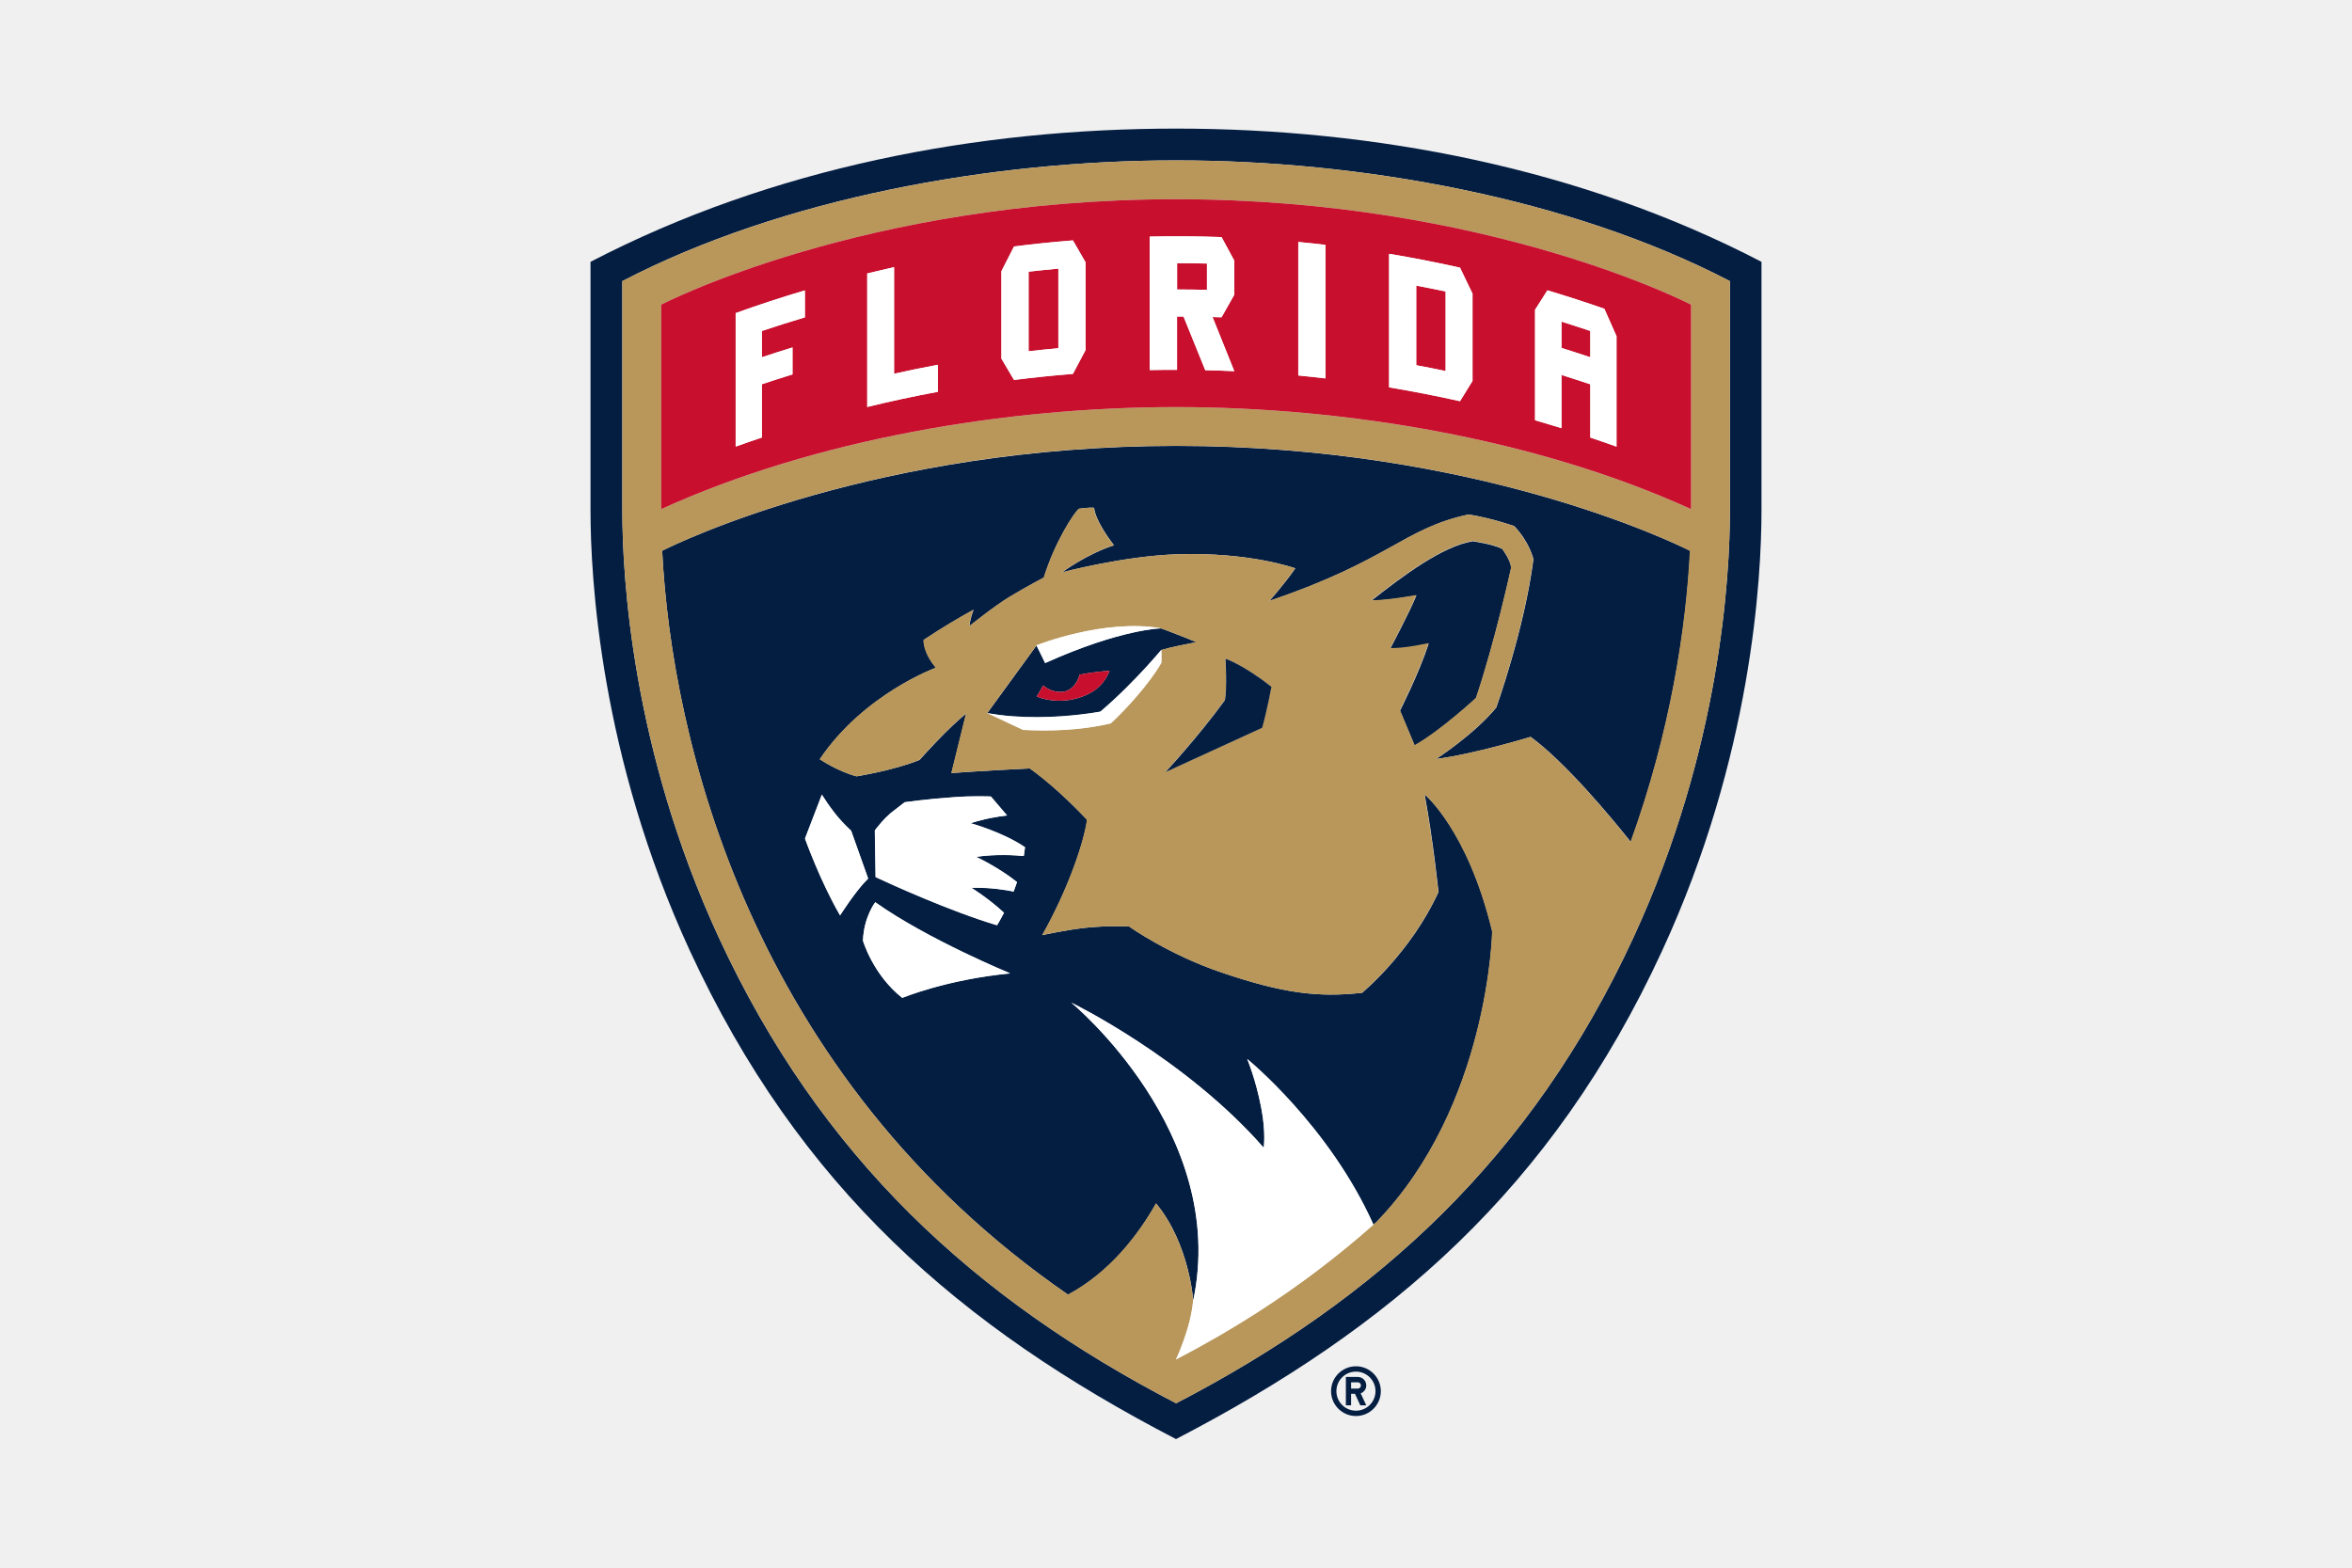
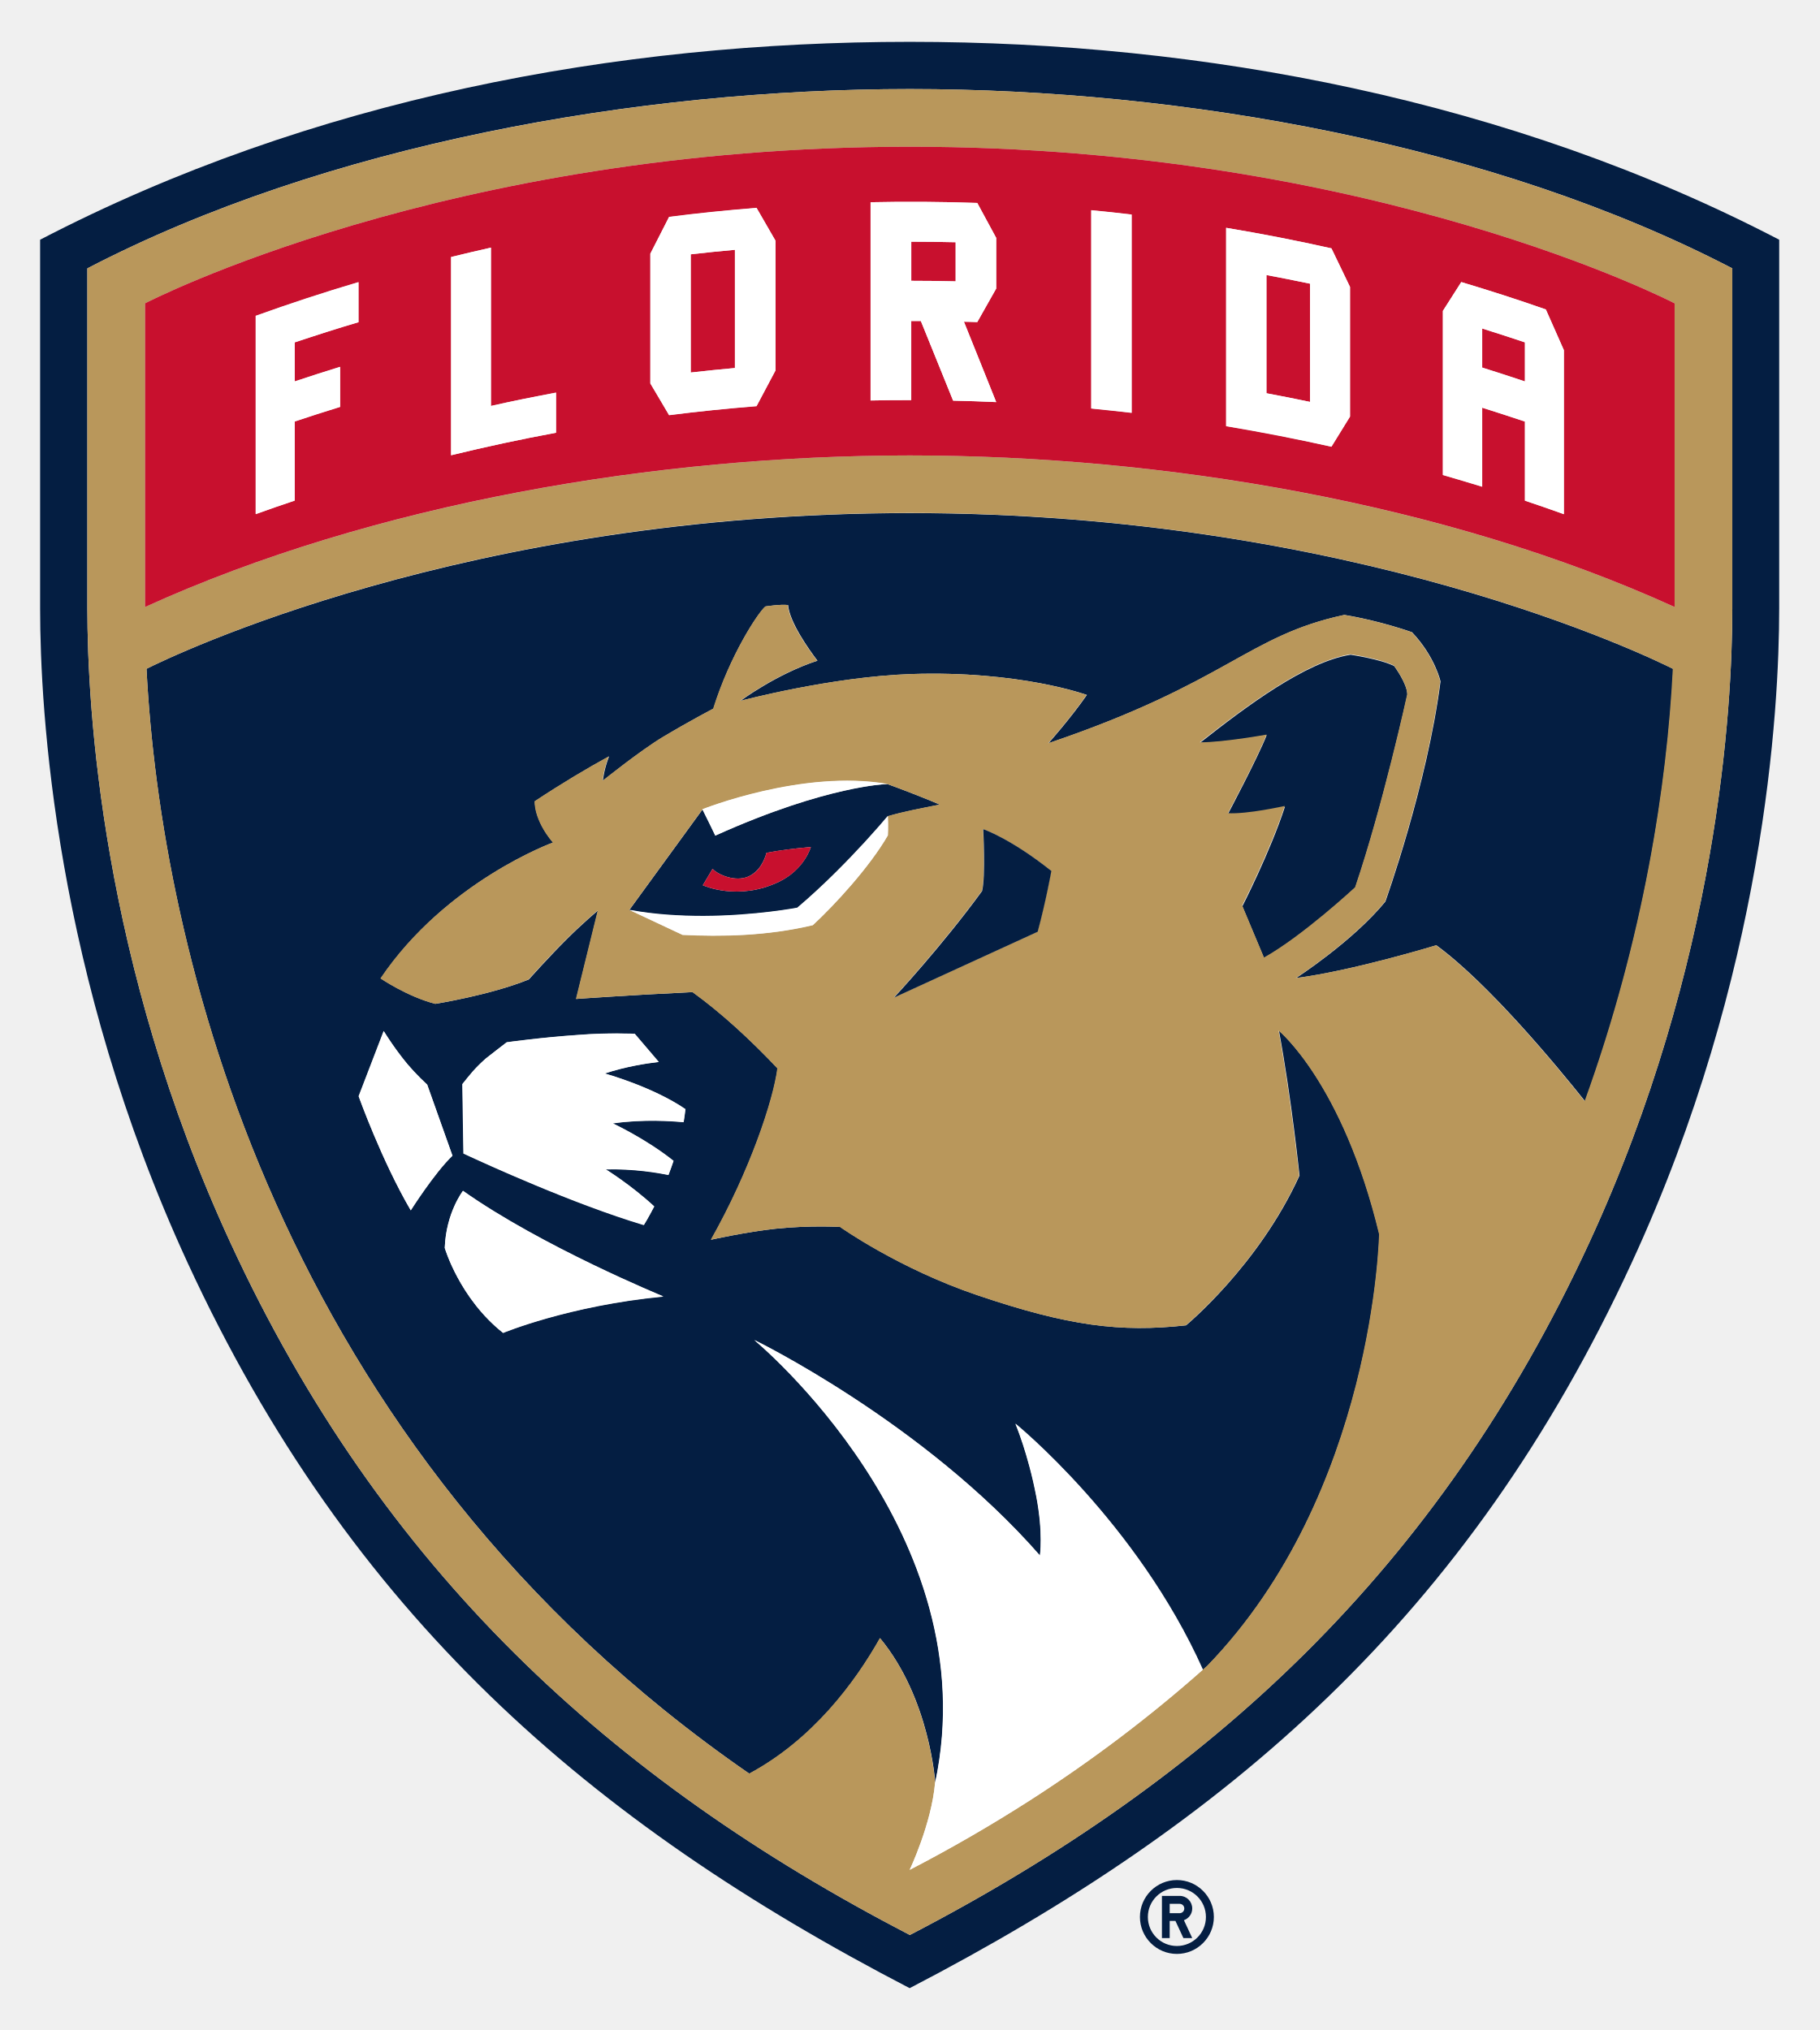
- <svg xmlns="http://www.w3.org/2000/svg" viewBox="0 0 960 640">
+ <svg xmlns="http://www.w3.org/2000/svg" viewBox="230 41 500 558">
  <path fill="#010101" d="M473.954 256.543s-2.28 0-6.79.793c4.51-.743 6.74-.793 6.79-.793" />
  <path fill="#041e42" d="M270.265 224.84c3.866 76.188 35.435 213.801 165.677 303.711 17.445-9.313 29.042-25.016 35.931-37.252 13.728 16.595 15.165 39.729 15.165 39.729 14.669-68.708-49.708-121.713-49.708-121.713s46.437 22.589 78.502 59.247c0 0 .941-6.192-.991-16.248-2.231-11.741-5.749-20.013-5.749-20.013s33.452 27.196 51.542 67.667c.396-.346.792-.743 1.238-1.09 45.942-47.506 47.231-118.641 47.231-118.641-10.011-41.512-27.605-55.927-27.605-55.927 3.519 18.973 5.65 39.828 5.65 39.828-11.201 24.669-31.173 41.165-31.173 41.165-18.04 1.981-32.313.198-57.291-8.273-21.707-7.331-37.764-18.774-37.764-18.774s-8.276-.496-17.742.495c-8.029.842-17.742 3.022-17.742 3.022 10.754-19.022 17.147-38.342 18.287-47.11-7.335-7.728-15.264-15.109-23.342-20.954-17.842.842-32.016 1.882-32.016 1.882l5.997-24.322s-4.114 3.418-8.673 7.975c-4.906 4.904-10.358 10.997-10.358 10.997-10.655 4.31-25.672 6.688-25.672 6.688-7.681-1.982-15.016-6.985-15.016-6.985 18.039-26.7 47.379-37.351 47.379-37.351-5.353-6.34-5.006-11.344-5.006-11.344 7.484-4.953 14.323-9.015 20.369-12.334-1.487 3.913-1.685 6.687-1.685 6.687s10.259-8.273 16.553-12.037c6.988-4.211 13.827-7.778 13.827-7.778 4.51-14.613 12.291-26.453 14.323-28.087 0 0 4.113-.644 6.194-.397.397 4.756 5.848 12.385 8.079 15.307-11.349 3.716-21.162 11.047-21.162 11.047s24.879-6.638 46.932-7.381c29.835-.991 48.271 5.746 48.271 5.746-4.51 6.49-10.556 13.276-10.556 13.276 49.411-16.743 54.565-29.524 81.327-35.27 9.763 1.585 18.585 4.756 18.585 4.756 6.343 6.687 7.83 13.523 7.83 13.523-3.667 28.533-15.165 60.534-15.165 60.534-9.02 10.998-24.532 21.004-24.532 21.004 15.512-1.981 38.557-9.016 38.557-9.016 14.323 10.453 33.106 33.141 40.887 42.899 16.206-44.979 22.599-87.234 24.234-118.839-6.542-3.269-87.571-42.849-209.735-42.849s-203.342 39.53-209.884 42.8m97.979 182.544c-11.993-9.512-16.008-23.332-16.008-23.332.347-9.66 5.006-15.654 5.006-15.654 21.707 15.356 55.06 29.029 55.06 29.029-26.018 2.476-44.058 10.006-44.058 10.006zm-4.708-75.445c1.784-1.387 4.163-3.27 5.749-4.459 0 0 9.466-1.337 19.774-2.031 8.029-.644 15.413-.297 15.413-.297l6.591 7.728c-3.469.396-8.97 1.238-14.867 3.17 0 0 13.133 3.616 22.202 9.809-.149 1.188-.297 2.377-.495 3.566-2.875-.297-11.102-.891-19.477.347 0 0 9.168 4.26 16.701 10.304-.446 1.337-.941 2.625-1.387 3.864-2.974-.644-9.565-1.784-17.247-1.536 0 0 6.988 4.31 13.331 10.205-1.635 3.12-2.824 5.052-2.824 5.052-19.329-5.796-43.414-16.793-49.56-19.666l-.297-19.072c2.081-2.576 3.221-4.161 6.443-7.034zm-28.1-7.53a96 96 0 0 0 4.956 7.133c2.081 2.725 4.411 5.152 6.988 7.58l6.938 19.517c-4.956 4.706-11.448 15.01-11.448 15.01-8.029-13.672-14.323-31.357-14.323-31.357l6.889-17.933zM480.05 555.053a424 424 0 0 0 33.155-19.171c-10.457 6.688-21.459 13.128-33.155 19.171" />
  <path fill="#041e42" d="M577.434 304.346c10.655-5.994 25.027-19.319 25.027-19.319 7.682-22.688 14.323-53.054 14.323-53.054 0-3.022-3.618-7.877-3.618-7.877-3.618-1.882-11.993-3.12-11.993-3.12-12.39 1.981-28.547 14.118-41.382 24.223 6.69 0 18.337-2.13 18.337-2.13-2.33 5.994-10.656 21.697-10.656 21.697 5.353.347 15.66-1.981 15.66-1.981-4.013 12.335-11.695 27.344-11.695 27.344l5.997 14.316z" />
  <path fill="#041e42" d="M241.025 106.892v101.402c0 27.642 3.965 100.511 40.54 179.819C326.218 484.81 391.884 541.777 480 587.5c87.373-45.376 153.535-102.046 198.436-199.387 36.624-79.308 40.539-152.177 40.539-179.819V106.892C645.132 68.451 560.633 52.5 480.05 52.5s-164.636 15.703-239.025 54.392m465.065 7.876v93.526c0 26.8-3.816 97.439-39.35 174.37-41.382 89.613-104.174 147.373-186.69 190.223-82.17-42.652-145.16-100.313-186.69-190.223-35.534-76.931-39.35-147.57-39.35-174.37v-93.526c65.319-33.982 150.809-49.29 226.04-49.29s160.572 15.258 226.04 49.29" />
  <path fill="#041e42" d="M488.227 262.141c-1.685-.694-3.37-1.437-5.055-2.081-4.956-1.981-9.218-3.517-9.218-3.517s-2.28 0-6.789.793a95 95 0 0 0-5.204 1.04c-7.93 1.783-19.774 5.3-35.386 12.335l-1.486-3.072-2.032-4.111-20.121 27.641c6.839 1.288 13.876 1.685 20.418 1.685 14.273-.05 25.821-2.279 25.821-2.279 7.483-6.291 14.124-13.127 18.634-18.131 1.536-1.634 2.775-3.12 3.816-4.26a207 207 0 0 0 2.428-2.823c4.659-1.338 8.326-1.982 14.174-3.171zm-44.058 21.202c-11.349 5.498-21.013.99-21.013.99s1.437-2.378 2.676-4.508c1.636 1.734 6.245 3.567 9.664 2.18 3.37-1.387 4.708-4.904 5.154-6.588 3.767-.694 7.93-1.239 12.192-1.586 0 0-1.685 6.093-8.673 9.512" />
  <path fill="#b9975b" d="M467.809 272.345c-4.56 4.954-11.151 11.79-18.634 18.131 0 0-11.498 2.229-25.821 2.278 14.273-.049 25.821-2.278 25.821-2.278 7.483-6.291 14.124-13.128 18.634-18.131M426.575 270.661l-1.487-3.071z" />
  <path fill="#b9975b" d="M254.009 208.294c0 26.799 3.816 97.439 39.351 174.37 41.53 89.91 104.471 147.571 186.69 190.222 82.516-42.849 145.308-100.609 186.69-190.222 35.534-76.931 39.35-147.571 39.35-174.37v-93.526c-65.468-34.032-151.107-49.29-226.04-49.29s-160.721 15.308-226.041 49.29zM665.55 343.728c-7.781-9.759-26.564-32.447-40.886-42.899 0 0-22.996 7.034-38.557 9.016 0 0 15.512-10.007 24.532-21.004 0 0 11.497-32.05 15.165-60.534 0 0-1.487-6.836-7.831-13.524 0 0-8.821-3.17-18.584-4.755-26.763 5.746-31.917 18.526-81.327 35.27 0 0 6.095-6.836 10.556-13.276 0 0-18.387-6.737-48.271-5.746-22.054.743-46.933 7.381-46.933 7.381s9.813-7.381 21.162-11.047c-2.23-2.923-7.682-10.502-8.078-15.307-2.131-.248-6.195.396-6.195.396-1.982 1.685-9.763 13.524-14.323 28.088 0 0-6.839 3.616-13.827 7.777-6.244 3.765-16.553 12.038-16.553 12.038s.199-2.774 1.685-6.688c-6.046 3.319-12.885 7.381-20.368 12.335 0 0-.347 5.003 5.005 11.344 0 0-29.339 10.65-47.379 37.351 0 0 7.335 5.003 15.017 6.985 0 0 15.016-2.329 25.672-6.688 0 0 5.402-6.093 10.357-10.997 4.56-4.558 8.673-7.976 8.673-7.976l-5.996 24.323s14.174-1.04 32.015-1.882c8.078 5.845 16.008 13.176 23.342 20.954-1.139 8.768-7.533 28.087-18.287 47.11 0 0 9.714-2.131 17.742-3.022 9.516-.991 17.743-.496 17.743-.496s16.106 11.443 37.764 18.775c24.978 8.471 39.3 10.254 57.29 8.273 0 0 20.022-16.496 31.173-41.166 0 0-2.18-20.855-5.65-39.827 0 0 17.594 14.415 27.605 55.927 0 0-1.288 71.185-47.23 118.641-.396.347-.793.743-1.239 1.09-14.224 12.632-29.983 24.669-47.379 35.815A401 401 0 0 1 480 554.954s5.997-12.582 6.988-23.926c0 0-1.437-23.184-15.165-39.779-6.889 12.236-18.535 27.89-35.931 37.252-130.143-89.81-161.712-227.424-165.627-303.662 6.542-3.269 87.571-42.849 209.735-42.849s203.243 39.53 209.735 42.849c-1.586 31.654-7.979 73.86-24.234 118.84zm-98.127-79.111s8.326-15.653 10.655-21.697c0 0-11.696 2.13-18.337 2.13 12.836-10.056 28.992-22.192 41.382-24.223 0 0 8.376 1.238 11.993 3.121 0 0 3.618 4.854 3.618 7.876 0 0-6.641 30.416-14.322 53.054 0 0-14.323 13.326-25.028 19.32l-5.996-14.317s7.681-15.009 11.695-27.344c0 0-10.357 2.328-15.66 1.981zm-93.42.694c.149 3.022 0 5.35 0 5.35-5.005 8.669-14.521 19.022-20.616 24.669-12.737 3.022-25.176 3.171-35.782 2.675l-14.67-6.885 20.121-27.642s27.605-10.997 50.898-6.935c0 0 4.262 1.536 9.218 3.517 1.635.644 3.37 1.338 5.055 2.081-5.848 1.188-9.515 1.832-14.174 3.17-.248.248-1.09 1.288-2.428 2.824a219 219 0 0 0 2.428-2.824zm25.87 20.607c.992-4.062.298-16.991.298-16.991s7.335 2.427 18.684 11.443c0 0-1.487 8.322-3.767 16.744l-39.449 18.081s13.133-14.168 24.185-29.277zm-230.005-161.54S352.583 81.33 480.05 81.33s210.181 43.048 210.181 43.048v83.47c-63.04-28.682-141.145-41.661-210.181-41.661s-147.241 13.029-210.182 41.661z" />
  <path fill="#c8102e" d="M435.496 282.005c-3.419 1.387-8.028-.446-9.664-2.179-1.239 2.13-2.676 4.507-2.676 4.507s9.664 4.508 21.013-.99c6.988-3.369 8.673-9.511 8.673-9.511-4.262.346-8.475.842-12.192 1.585-.446 1.684-1.734 5.201-5.154 6.588M690.231 207.848v-83.47S607.517 81.331 480.05 81.331s-210.181 43.047-210.181 43.047v83.47c62.94-28.632 140.897-41.66 210.181-41.66s147.142 12.978 210.181 41.66m-63.684-81.389c1.685-2.675 3.37-5.301 5.055-7.926 7.781 2.328 15.562 4.805 23.244 7.53 1.635 3.715 3.32 7.43 4.956 11.195v45.079a459 459 0 0 0-10.705-3.716v-21.746c-3.915-1.288-7.83-2.576-11.746-3.815v21.747c-3.617-1.09-7.186-2.18-10.804-3.22zm-59.57-22.837a489 489 0 0 1 28.943 5.647c1.685 3.518 3.419 7.035 5.104 10.601v35.667c-1.685 2.725-3.419 5.499-5.104 8.273a573 573 0 0 0-28.943-5.647zm-37.07-4.805c3.717.347 7.434.743 11.101 1.189v54.491c-3.717-.446-7.434-.793-11.101-1.189zm-201.41 30.713c-5.848 1.734-11.696 3.616-17.544 5.548v10.75a609 609 0 0 1 12.489-4.013v10.998a521 521 0 0 0-12.489 4.012v21.747a458 458 0 0 0-10.704 3.715v-54.491a508 508 0 0 1 28.248-9.263zm54.318 30.416a524 524 0 0 0-28.844 6.192v-54.491a881 881 0 0 1 10.953-2.576v43.494c5.947-1.338 11.894-2.527 17.891-3.666zm60.313-17.09-5.203 9.808c-8.029.644-16.058 1.436-24.037 2.477-1.734-2.923-3.419-5.846-5.154-8.719v-35.666c1.735-3.369 3.42-6.737 5.154-10.106a556 556 0 0 1 24.037-2.477c1.734 3.022 3.469 5.994 5.203 9.016zm26.118-46.268a527 527 0 0 1 29.339.198c1.735 3.17 3.469 6.39 5.204 9.61v13.92l-5.204 9.214c-1.239 0-2.428-.099-3.667-.099 2.973 7.332 5.897 14.713 8.871 22.094-3.965-.199-7.93-.298-11.845-.397-2.973-7.331-5.897-14.613-8.871-21.895h-2.627v21.747c-3.716 0-7.433 0-11.15.099V96.588z" />
  <path fill="#c8102e" d="M492.638 107.585a501 501 0 0 0-12.192-.148v10.749q6.096 0 12.192.149zM649.097 135.078a1069 1069 0 0 0-11.746-3.814v10.749c3.915 1.239 7.831 2.477 11.746 3.815zM578.029 149.097c4.014.743 8.029 1.536 11.993 2.378v-32.496a569 569 0 0 0-11.993-2.378zM419.835 143.4c4.064-.446 8.078-.891 12.142-1.238v-32.496c-4.064.346-8.128.792-12.142 1.238z" />
  <path fill="#fff" d="M480.446 129.233h2.627c2.973 7.282 5.897 14.564 8.871 21.895 3.965.099 7.929.198 11.845.397-2.974-7.381-5.898-14.762-8.872-22.094 1.239 0 2.429.05 3.668.099l5.204-9.214v-13.92c-1.735-3.22-3.47-6.39-5.204-9.61a527 527 0 0 0-29.339-.198v54.491c3.717-.099 7.434-.099 11.151-.099v-21.747zm0-21.796q6.096 0 12.192.148v10.75a501 501 0 0 0-12.192-.149zM364.923 109.071c-3.667.793-7.285 1.685-10.952 2.576v54.491a524 524 0 0 1 28.843-6.192v-10.997c-5.996 1.089-11.943 2.328-17.891 3.665zM300.298 182.337a456 456 0 0 1 10.705-3.716v-21.746a609 609 0 0 1 12.489-4.013v-10.997a524 524 0 0 0-12.489 4.012v-10.749c5.798-1.932 11.646-3.814 17.544-5.548v-10.997a536 536 0 0 0-28.249 9.263zM637.351 153.06c3.916 1.238 7.831 2.477 11.746 3.814v21.747a458 458 0 0 1 10.705 3.715v-45.078c-1.636-3.716-3.321-7.48-4.956-11.196a552 552 0 0 0-23.244-7.529c-1.685 2.625-3.37 5.3-5.055 7.926v45.078a692 692 0 0 1 10.804 3.22V153.01zm0-21.747c3.916 1.239 7.831 2.477 11.746 3.815v10.749c-3.915-1.288-7.83-2.576-11.746-3.814zM413.888 100.6c-1.734 3.369-3.419 6.737-5.154 10.106v35.667c1.735 2.922 3.42 5.795 5.154 8.718a556 556 0 0 1 24.036-2.477l5.204-9.808v-35.667a1438 1438 0 0 0-5.204-9.016c-8.028.644-16.057 1.437-24.036 2.477m18.089 41.562c-4.064.347-8.127.793-12.142 1.238v-32.496c4.064-.446 8.078-.892 12.142-1.238zM541.008 99.957a445 445 0 0 0-11.102-1.19v54.491c3.717.347 7.434.743 11.102 1.189zM601.024 155.537V119.87c-1.685-3.517-3.42-7.084-5.105-10.601a574 574 0 0 0-28.942-5.647v54.491a488 488 0 0 1 28.942 5.647c1.685-2.774 3.42-5.499 5.105-8.273zm-10.953-4.062a569 569 0 0 0-11.993-2.378v-32.496a462 462 0 0 1 11.993 2.378zM342.919 373.698s6.492-10.254 11.448-15.009l-6.938-19.518c-2.627-2.427-4.907-4.855-6.988-7.579-1.982-2.527-3.618-5.003-4.956-7.134l-6.889 17.933s6.344 17.685 14.323 31.357zM352.236 384.002s4.015 13.821 16.008 23.332c0 0 18.04-7.48 44.058-10.006 0 0-33.353-13.673-55.06-29.029 0 0-4.659 5.994-5.006 15.654zM449.175 290.476s-11.498 2.229-25.821 2.279c-6.492 0-13.579-.397-20.418-1.684l14.669 6.885c10.606.496 22.996.347 35.782-2.675 6.096-5.647 15.611-16 20.617-24.669 0 0 .148-2.329 0-5.35-.248.247-1.091 1.288-2.429 2.823a250 250 0 0 1-3.816 4.261c-4.559 4.953-11.151 11.789-18.634 18.13zM406.95 377.711s1.189-1.883 2.825-5.053c-6.344-5.895-13.332-10.205-13.332-10.205 7.682-.198 14.273.942 17.247 1.536a70 70 0 0 0 1.388-3.864c-7.583-6.043-16.702-10.303-16.702-10.303 8.376-1.239 16.602-.595 19.477-.347.198-1.189.347-2.378.495-3.567-9.019-6.192-22.202-9.808-22.202-9.808 5.897-1.932 11.399-2.774 14.868-3.171l-6.592-7.727s-7.434-.347-15.413.297c-10.308.693-19.774 2.031-19.774 2.031-1.586 1.189-3.965 3.071-5.749 4.458-3.221 2.873-4.361 4.459-6.442 7.034l.297 19.072c6.145 2.873 30.231 13.871 49.559 19.666z" />
  <path fill="#041e42" d="M518.904 280.37c-11.349-9.015-18.684-11.443-18.684-11.443s.694 12.88-.297 16.991c-11.002 15.109-24.185 29.277-24.185 29.277l39.449-18.081c2.28-8.421 3.767-16.744 3.767-16.744z" />
  <path fill="#fff" d="M509.042 432.35s3.519 8.273 5.749 20.013c1.933 10.056.991 16.248.991 16.248-32.015-36.657-78.502-59.246-78.502-59.246s64.378 53.004 49.708 121.712c-.991 11.344-6.988 23.927-6.988 23.927a424 424 0 0 0 33.155-19.171c17.396-11.196 33.155-23.233 47.379-35.815-18.04-40.472-51.542-67.668-51.542-67.668zM426.575 270.661c15.612-7.034 27.407-10.551 35.386-12.334a96 96 0 0 1 5.204-1.041c4.509-.743 6.789-.792 6.789-.792-23.293-4.112-50.897 6.935-50.897 6.935l2.032 4.111 1.486 3.072z" />
  <path fill="#041e42" d="M543.288 567.933c0 5.598 4.559 10.155 10.159 10.155s10.16-4.557 10.16-10.155-4.559-10.155-10.16-10.155-10.159 4.557-10.159 10.155m18.138 0c0 4.409-3.568 7.975-7.979 7.975s-7.979-3.566-7.979-7.975 3.569-7.976 7.979-7.976 7.979 3.567 7.979 7.976" />
  <path fill="#041e42" d="M549.284 573.729h2.181v-4.706h1.586l2.18 4.706h2.429l-2.28-4.904c1.338-.496 2.28-1.734 2.28-3.22 0-1.932-1.537-3.468-3.42-3.468h-4.906v11.592zm2.181-9.412h2.726c.693 0 1.288.545 1.288 1.288s-.595 1.288-1.288 1.288h-2.726z" />
</svg>
